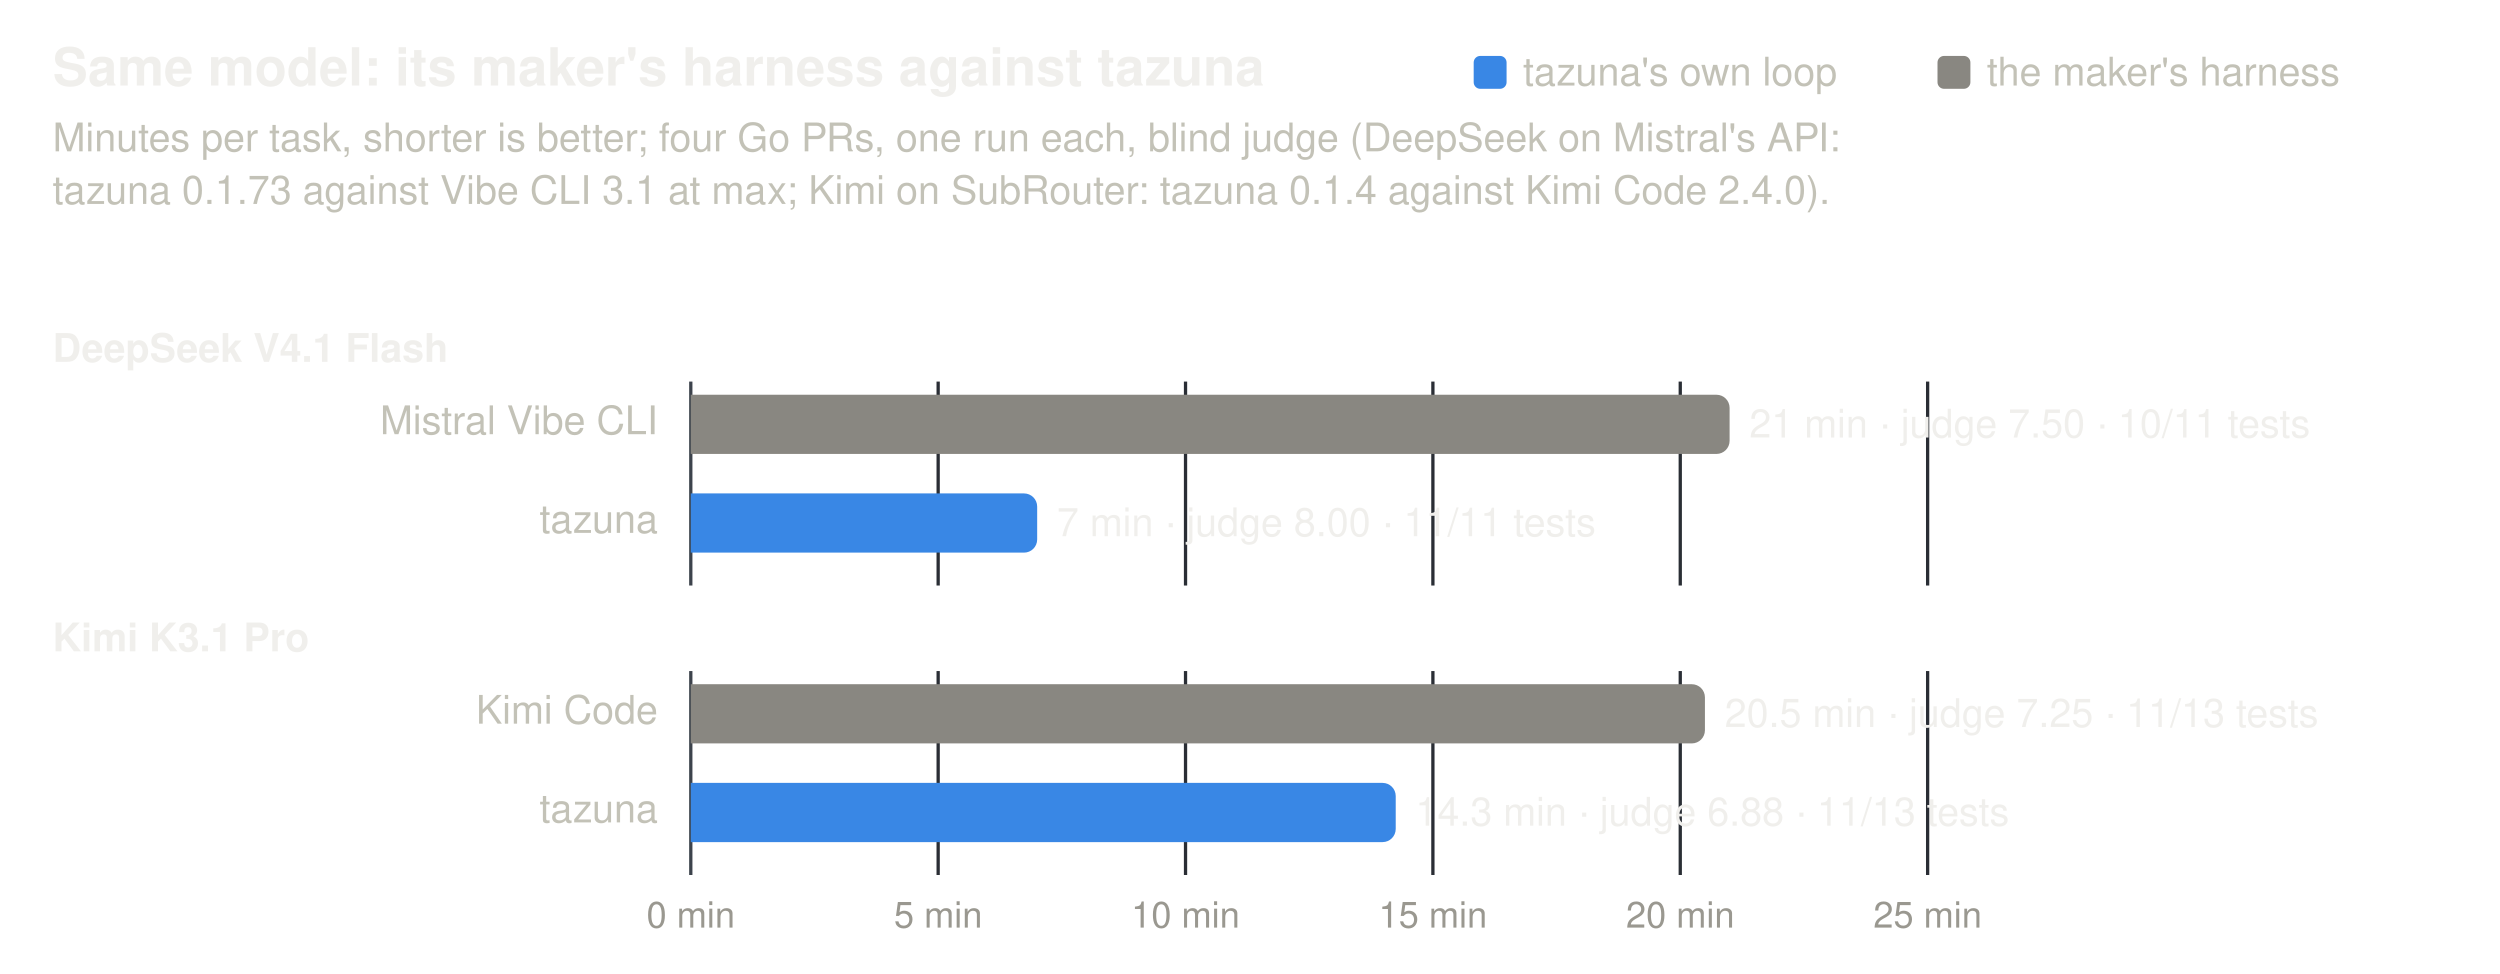
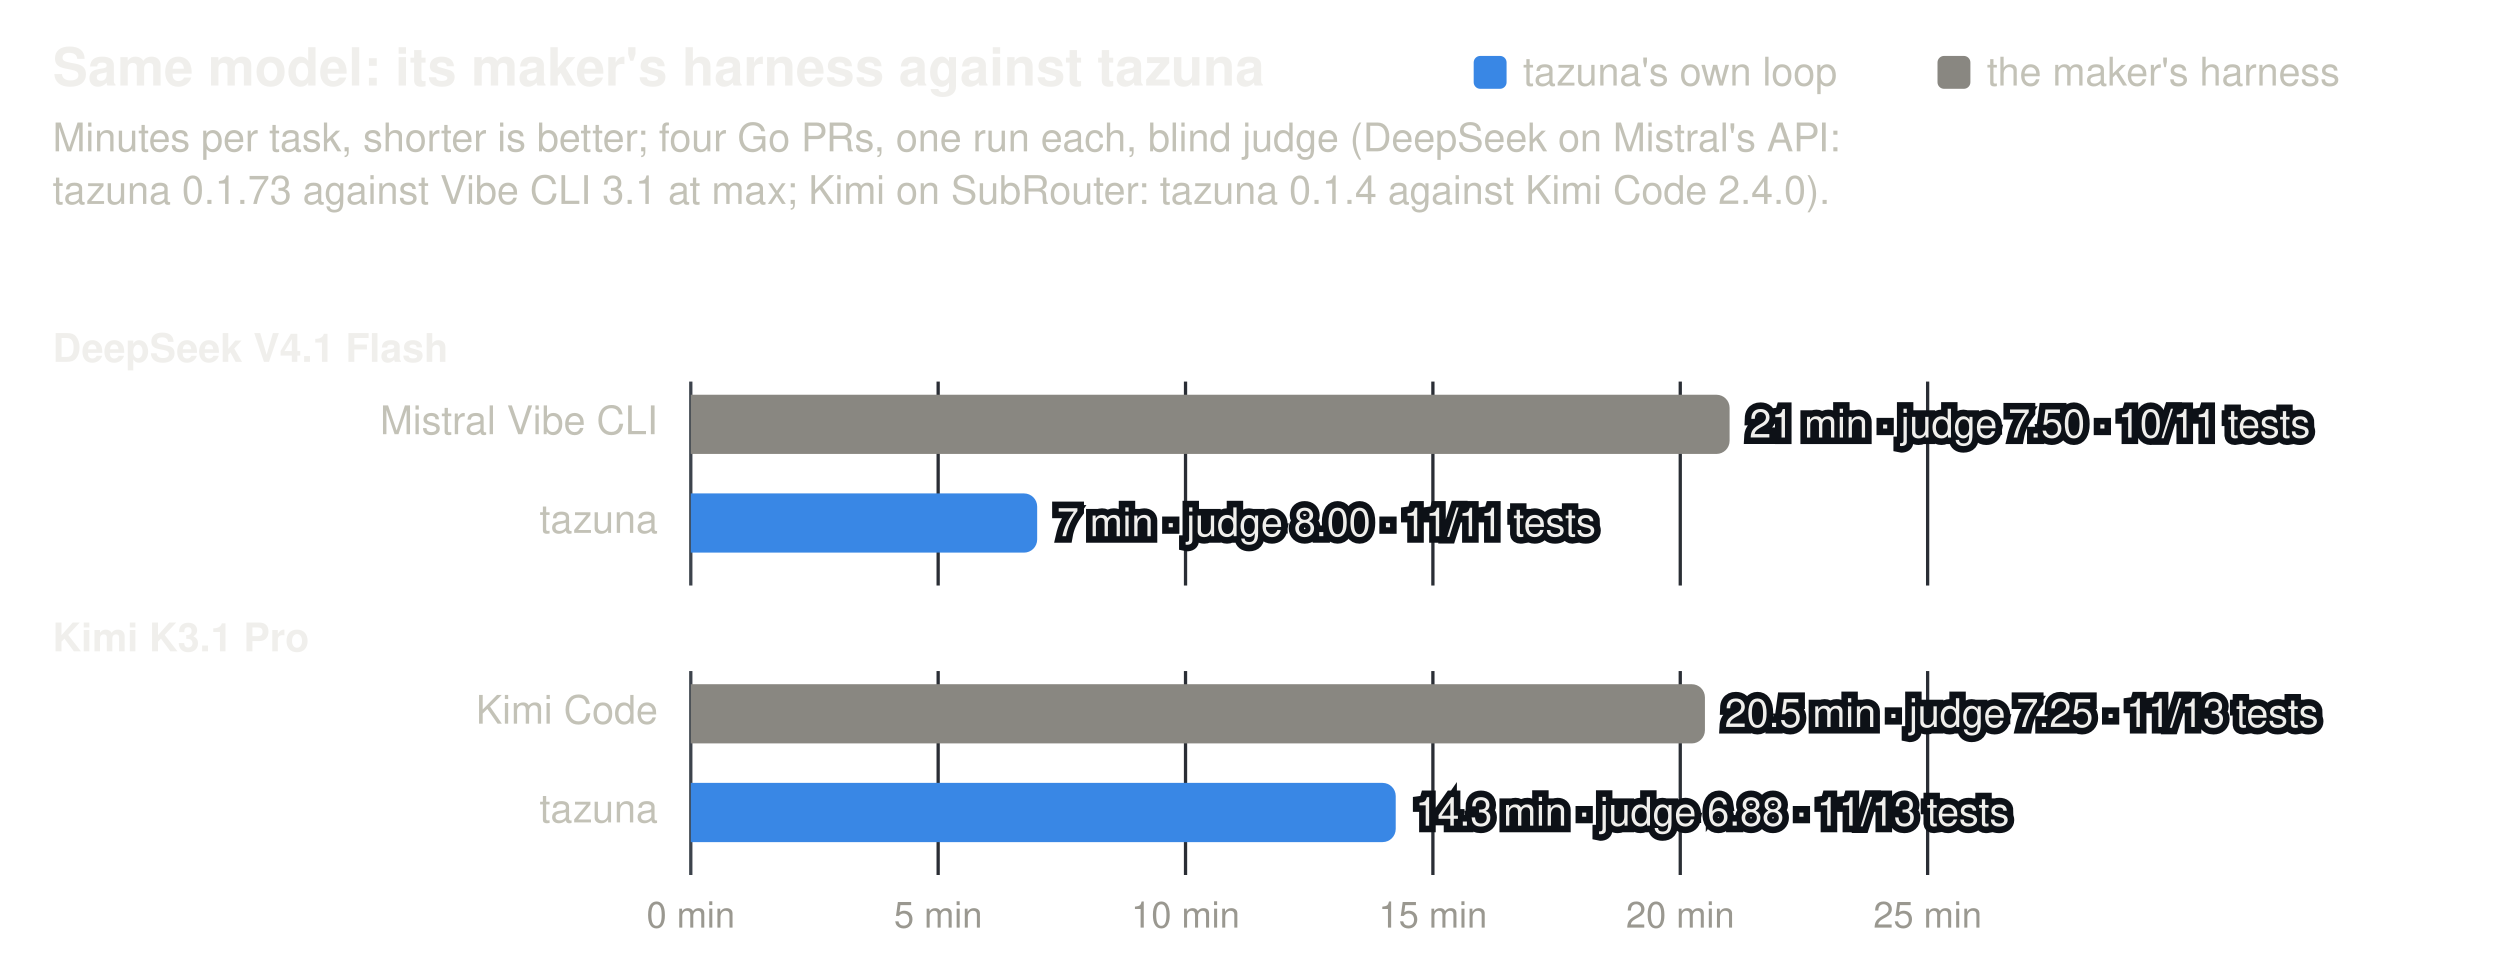
<svg xmlns="http://www.w3.org/2000/svg" viewBox="0 0 760 296" width="760" height="296" font-family="system-ui,-apple-system,'Segoe UI',Helvetica,Arial,sans-serif" role="img" aria-label="same-model">
  <text x="16.0" y="26.0" font-size="16" font-weight="600" text-anchor="start" fill="#f0efec">Same model: its maker's harness against tazuna</text>
  <text x="16.0" y="46.0" font-size="12" font-weight="400" text-anchor="start" fill="#c3c2b7">Minutes per task, shorter is better; four Go PRs, one run each, blind judge (DeepSeek on Mistral's API:</text>
  <text x="16.0" y="62.0" font-size="12" font-weight="400" text-anchor="start" fill="#c3c2b7">tazuna 0.1.73 against Vibe CLI 3.1 at max; Kimi on SubRouter: tazuna 0.1.4 against Kimi Code 2.4.0).</text>
  <rect x="589" y="17" width="10" height="10" rx="2" fill="#898781" />
  <text x="604.0" y="26.0" font-size="12" font-weight="400" text-anchor="start" fill="#c3c2b7">the maker's harness</text>
  <rect x="448" y="17" width="10" height="10" rx="2" fill="#3987e5" />
  <text x="463.0" y="26.0" font-size="12" font-weight="400" text-anchor="start" fill="#c3c2b7">tazuna's own loop</text>
  <text x="210.0" y="282.0" font-size="11" font-weight="400" text-anchor="middle" fill="#9a9890">0 min</text>
  <text x="285.2" y="282.0" font-size="11" font-weight="400" text-anchor="middle" fill="#9a9890">5 min</text>
  <text x="360.4" y="282.0" font-size="11" font-weight="400" text-anchor="middle" fill="#9a9890">10 min</text>
  <text x="435.6" y="282.0" font-size="11" font-weight="400" text-anchor="middle" fill="#9a9890">15 min</text>
  <text x="510.8" y="282.0" font-size="11" font-weight="400" text-anchor="middle" fill="#9a9890">20 min</text>
  <text x="586.0" y="282.0" font-size="11" font-weight="400" text-anchor="middle" fill="#9a9890">25 min</text>
  <text x="16.0" y="110.0" font-size="12" font-weight="600" text-anchor="start" fill="#f0efec">DeepSeek V4.1 Flash</text>
  <line x1="210.0" x2="210.0" y1="116" y2="178" stroke="#3d434c" stroke-width="1" />
  <line x1="285.2" x2="285.2" y1="116" y2="178" stroke="#2a2e35" stroke-width="1" />
  <line x1="360.4" x2="360.4" y1="116" y2="178" stroke="#2a2e35" stroke-width="1" />
  <line x1="435.6" x2="435.6" y1="116" y2="178" stroke="#2a2e35" stroke-width="1" />
  <line x1="510.8" x2="510.8" y1="116" y2="178" stroke="#2a2e35" stroke-width="1" />
  <line x1="586.0" x2="586.0" y1="116" y2="178" stroke="#2a2e35" stroke-width="1" />
  <text x="200.0" y="132.0" font-size="12" font-weight="400" text-anchor="end" fill="#c3c2b7">Mistral Vibe CLI</text>
  <path d="M210,120 H521.8 A4,4 0 0 1 525.8,124 V134 A4,4 0 0 1 521.8,138 H210 Z" fill="#898781" />
-   <text x="531.8" y="133.0" font-size="12" font-weight="400" text-anchor="start" fill="#f0efec">21 min · judge 7.50 · 10/11 tests</text>
+   <text stroke="#0d1117" stroke-width="4" paint-order="stroke" x="531.8" y="133.0" font-size="12" font-weight="400" text-anchor="start" fill="#f0efec">21 min · judge 7.50 · 10/11 tests</text>
  <text x="200.0" y="162.0" font-size="12" font-weight="400" text-anchor="end" fill="#c3c2b7">tazuna</text>
  <path d="M210,150 H311.3 A4,4 0 0 1 315.3,154 V164 A4,4 0 0 1 311.3,168 H210 Z" fill="#3987e5" />
-   <text x="321.3" y="163.0" font-size="12" font-weight="400" text-anchor="start" fill="#f0efec">7 min · judge 8.00 · 11/11 tests</text>
+   <text stroke="#0d1117" stroke-width="4" paint-order="stroke" x="321.3" y="163.0" font-size="12" font-weight="400" text-anchor="start" fill="#f0efec">7 min · judge 8.00 · 11/11 tests</text>
  <text x="16.0" y="198.0" font-size="12" font-weight="600" text-anchor="start" fill="#f0efec">Kimi K3.1 Pro</text>
  <line x1="210.0" x2="210.0" y1="204" y2="266" stroke="#3d434c" stroke-width="1" />
  <line x1="285.2" x2="285.2" y1="204" y2="266" stroke="#2a2e35" stroke-width="1" />
  <line x1="360.4" x2="360.4" y1="204" y2="266" stroke="#2a2e35" stroke-width="1" />
  <line x1="435.6" x2="435.6" y1="204" y2="266" stroke="#2a2e35" stroke-width="1" />
  <line x1="510.8" x2="510.8" y1="204" y2="266" stroke="#2a2e35" stroke-width="1" />
  <line x1="586.0" x2="586.0" y1="204" y2="266" stroke="#2a2e35" stroke-width="1" />
  <text x="200.0" y="220.0" font-size="12" font-weight="400" text-anchor="end" fill="#c3c2b7">Kimi Code</text>
  <path d="M210,208 H514.3 A4,4 0 0 1 518.3,212 V222 A4,4 0 0 1 514.3,226 H210 Z" fill="#898781" />
-   <text x="524.3" y="221.0" font-size="12" font-weight="400" text-anchor="start" fill="#f0efec">20.5 min · judge 7.25 · 11/13 tests</text>
+   <text stroke="#0d1117" stroke-width="4" paint-order="stroke" x="524.3" y="221.0" font-size="12" font-weight="400" text-anchor="start" fill="#f0efec">20.5 min · judge 7.25 · 11/13 tests</text>
  <text x="200.0" y="250.0" font-size="12" font-weight="400" text-anchor="end" fill="#c3c2b7">tazuna</text>
  <path d="M210,238 H420.3 A4,4 0 0 1 424.3,242 V252 A4,4 0 0 1 420.3,256 H210 Z" fill="#3987e5" />
-   <text x="430.3" y="251.0" font-size="12" font-weight="400" text-anchor="start" fill="#f0efec">14.3 min · judge 6.88 · 11/13 tests</text>
+   <text stroke="#0d1117" stroke-width="4" paint-order="stroke" x="430.3" y="251.0" font-size="12" font-weight="400" text-anchor="start" fill="#f0efec">14.3 min · judge 6.88 · 11/13 tests</text>
</svg>
